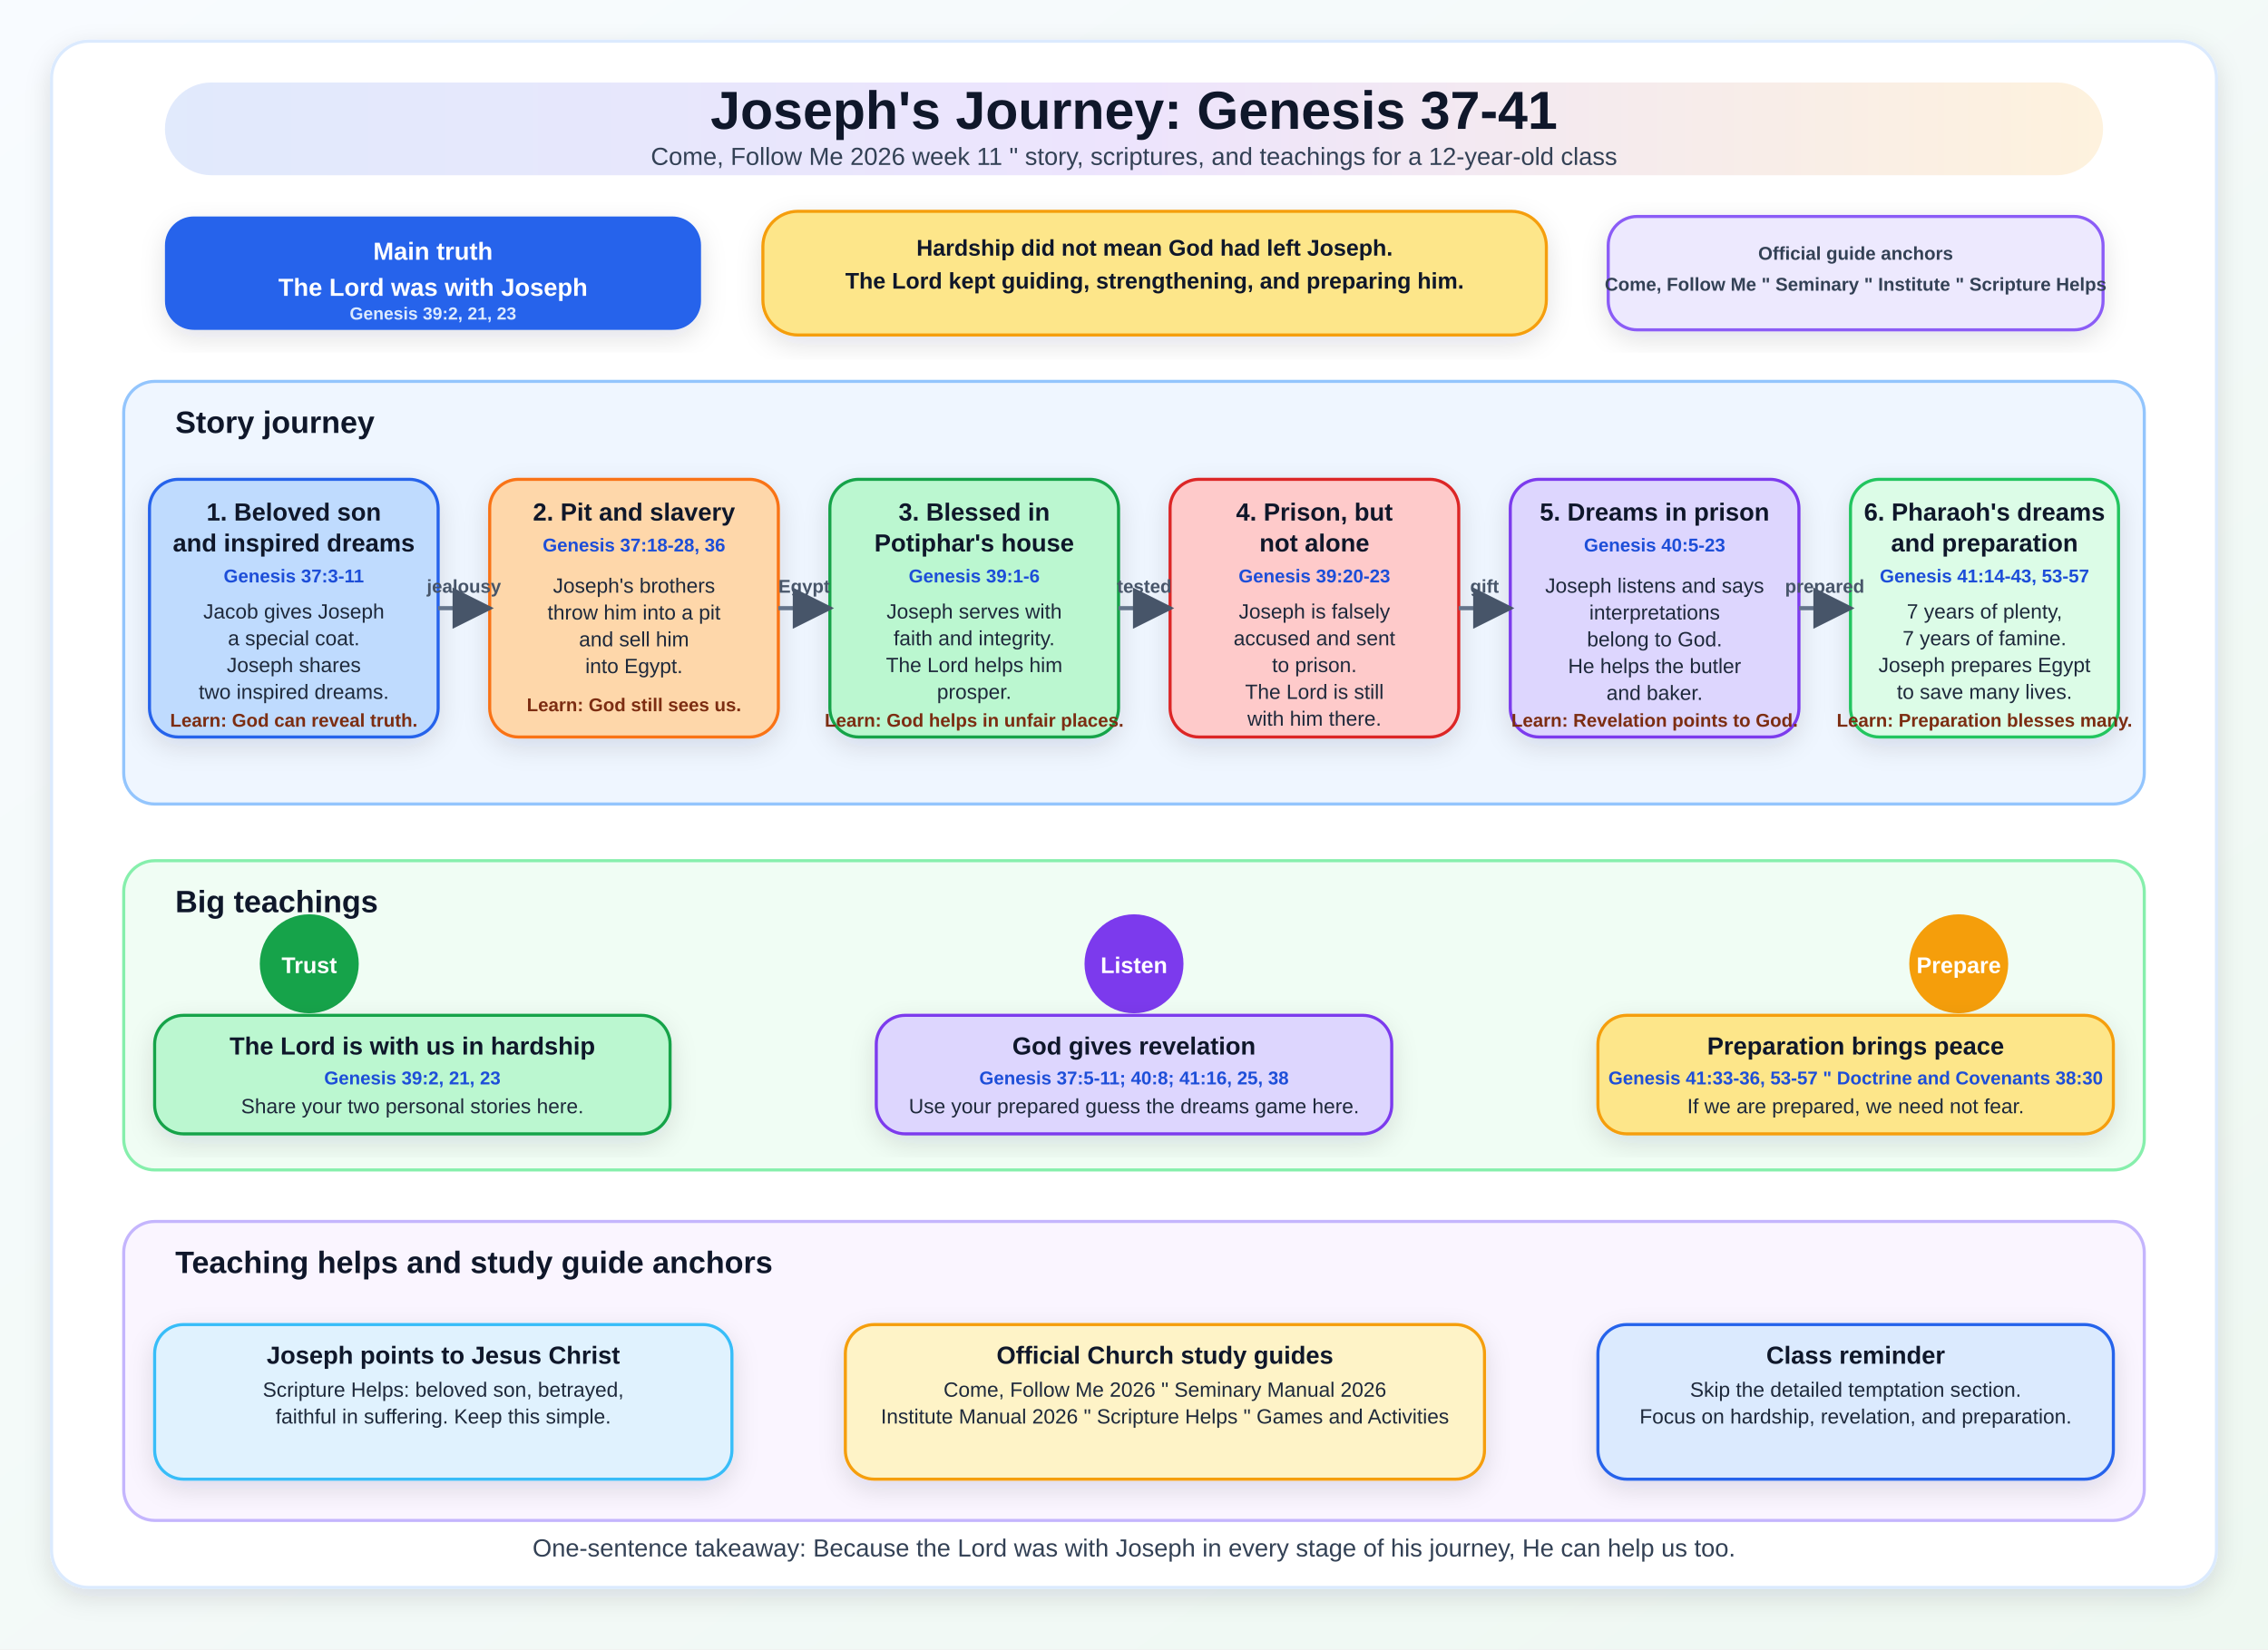
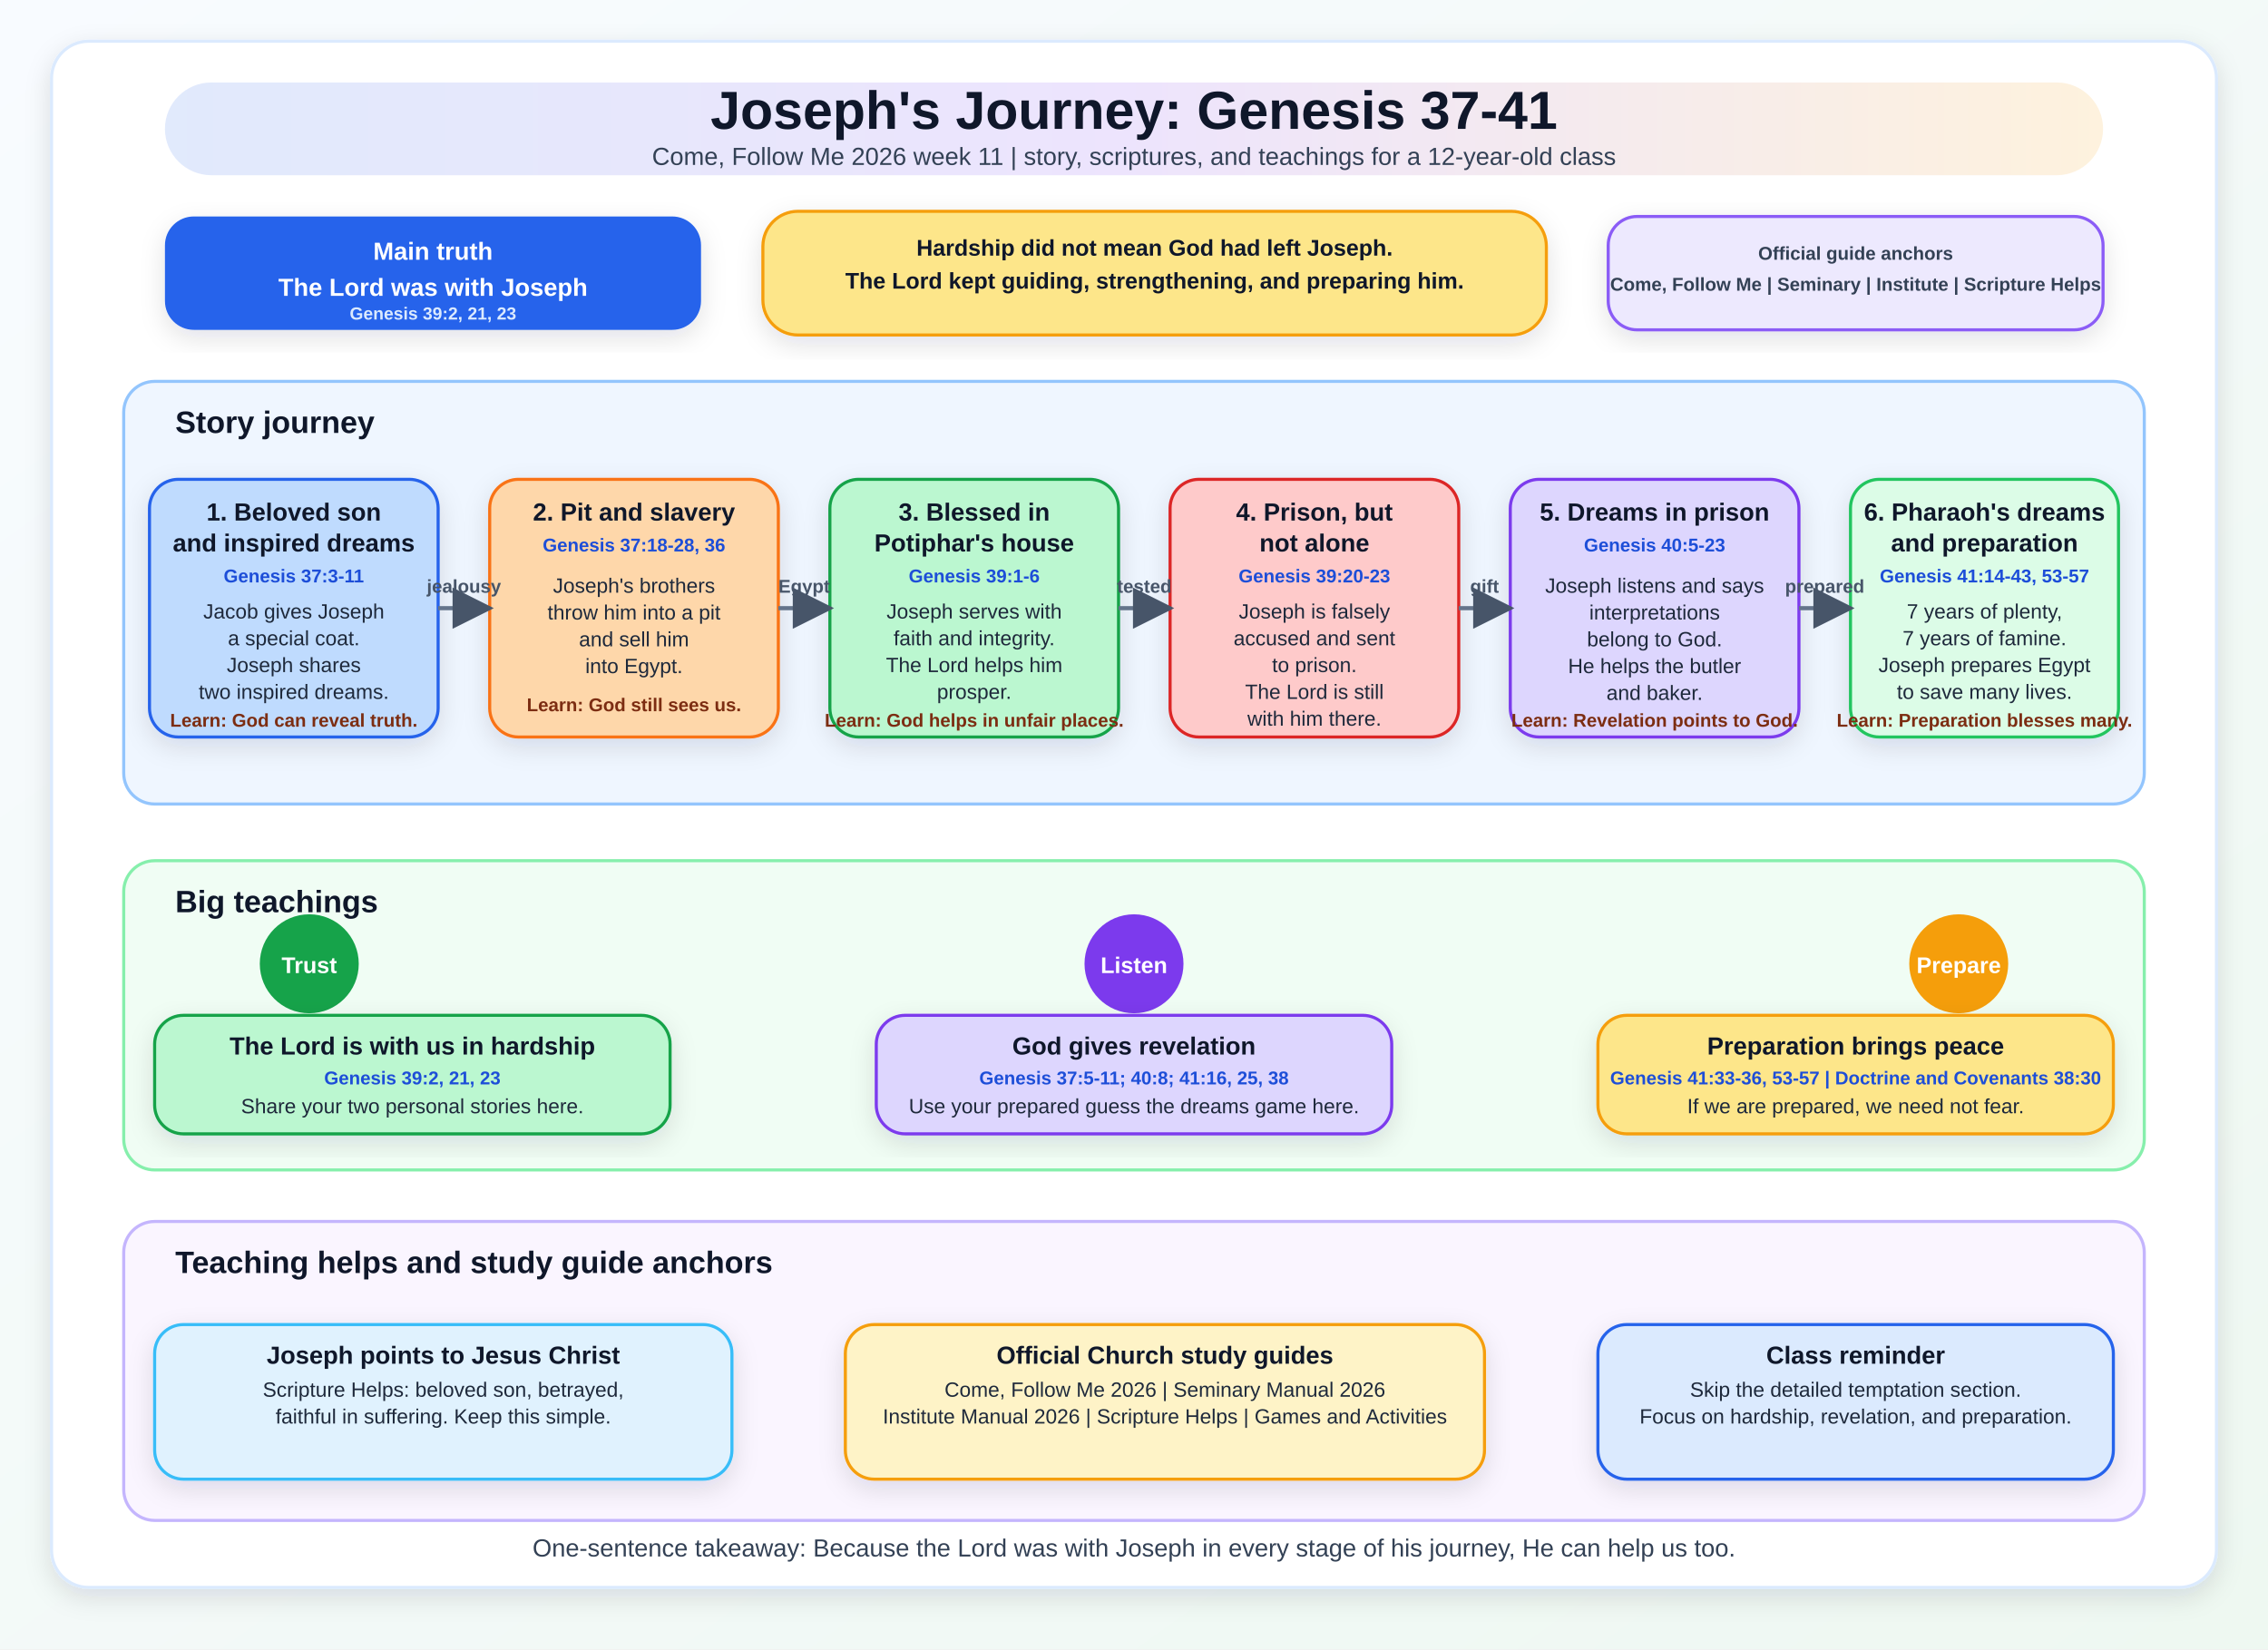
<svg xmlns="http://www.w3.org/2000/svg" width="2200" height="1600" viewBox="0 0 2200 1600" role="img" aria-labelledby="title desc">
  <defs>
    <linearGradient id="bg" x1="0" y1="0" x2="1" y2="1">
      <stop offset="0%" stop-color="#f8fbff" />
      <stop offset="100%" stop-color="#eef8f1" />
    </linearGradient>
    <linearGradient id="titleGlow" x1="0" y1="0" x2="1" y2="0">
      <stop offset="0%" stop-color="#2563eb" />
      <stop offset="50%" stop-color="#7c3aed" />
      <stop offset="100%" stop-color="#f59e0b" />
    </linearGradient>
    <filter id="shadow" x="-20%" y="-20%" width="140%" height="140%">
      <feDropShadow dx="0" dy="8" stdDeviation="12" flood-color="#0f172a" flood-opacity="0.12" />
    </filter>
    <marker id="arrow" viewBox="0 0 10 10" refX="9" refY="5" markerWidth="10" markerHeight="10" orient="auto-start-reverse">
      <path d="M 0 0 L 10 5 L 0 10 z" fill="#475569" />
    </marker>
    <style>
      .title { font: 800 52px Arial, sans-serif; fill: #0f172a; }
      .subtitle { font: 500 24px Arial, sans-serif; fill: #334155; }
      .section { font: 800 30px Arial, sans-serif; fill: #0f172a; }
      .card-title { font: 800 24px Arial, sans-serif; fill: #0f172a; }
      .card-body { font: 500 20px Arial, sans-serif; fill: #1e293b; }
      .small { font: 700 18px Arial, sans-serif; fill: #334155; }
      .pill { font: 800 24px Arial, sans-serif; fill: white; }
      .bubble { font: 700 22px Arial, sans-serif; fill: #0f172a; }
      .scripture { font: 700 18px Arial, sans-serif; fill: #1d4ed8; }
      .learn { font: 700 18px Arial, sans-serif; fill: #7c2d12; }
      .arrow-label { font: 700 18px Arial, sans-serif; fill: #475569; }
+       a { text-decoration: none; cursor: pointer; }
    </style>
  </defs>
  <rect width="2200" height="1600" fill="url(#bg)" />
  <rect x="50" y="40" width="2100" height="1500" rx="36" fill="#ffffff" stroke="#dbeafe" stroke-width="3" filter="url(#shadow)" />
  <rect x="160" y="80" width="1880" height="90" rx="45" fill="url(#titleGlow)" opacity="0.14" />
  <text x="1100" y="125" text-anchor="middle" class="title">Joseph's Journey: Genesis 37-41</text>
-   <text x="1100" y="160" text-anchor="middle" class="subtitle">Come, Follow Me 2026 week 11 " story, scriptures, and teachings for a 12-year-old class</text>
-   <rect x="160" y="210" width="520" height="110" rx="28" fill="#2563eb" filter="url(#shadow)" />
-   <text x="420" y="252" text-anchor="middle" class="pill">Main truth</text>
-   <text x="420" y="287" text-anchor="middle" class="pill">The Lord was with Joseph</text>
-   <text x="420" y="310" text-anchor="middle" style="font:700 17px Arial, sans-serif; fill:#dbeafe;">Genesis 39:2, 21, 23</text>
+   <text x="1100" y="160" text-anchor="middle" class="subtitle">Come, Follow Me 2026 week 11 | story, scriptures, and teachings for a 12-year-old class</text>
+   <a href="https://www.churchofjesuschrist.org/study/scriptures/ot/gen/39?lang=eng&amp;id=p2-p23#p2" target="_blank">
+     <rect x="160" y="210" width="520" height="110" rx="28" fill="#2563eb" filter="url(#shadow)" />
+     <text x="420" y="252" text-anchor="middle" class="pill">Main truth</text>
+     <text x="420" y="287" text-anchor="middle" class="pill">The Lord was with Joseph</text>
+     <text x="420" y="310" text-anchor="middle" style="font:700 17px Arial, sans-serif; fill:#dbeafe;">Genesis 39:2, 21, 23</text>
+   </a>
  <rect x="740" y="205" width="760" height="120" rx="34" fill="#fde68a" stroke="#f59e0b" stroke-width="3" filter="url(#shadow)" />
  <text x="1120" y="248" text-anchor="middle" class="bubble">Hardship did not mean God had left Joseph.</text>
  <text x="1120" y="280" text-anchor="middle" class="bubble">The Lord kept guiding, strengthening, and preparing him.</text>
  <rect x="1560" y="210" width="480" height="110" rx="28" fill="#ede9fe" stroke="#8b5cf6" stroke-width="3" filter="url(#shadow)" />
  <text x="1800" y="252" text-anchor="middle" class="small">Official guide anchors</text>
-   <text x="1800" y="282" text-anchor="middle" class="small">Come, Follow Me " Seminary " Institute " Scripture Helps</text>
+   <text x="1800" y="282" text-anchor="middle" class="small">Come, Follow Me | Seminary | Institute | Scripture Helps</text>
  <rect x="120" y="370" width="1960" height="410" rx="30" fill="#eff6ff" stroke="#93c5fd" stroke-width="3" />
  <text x="170" y="420" class="section">Story journey</text>
-   <rect x="145" y="465" width="280" height="250" rx="28" fill="#bfdbfe" stroke="#2563eb" stroke-width="3" filter="url(#shadow)" />
-   <text x="285" y="505" text-anchor="middle" class="card-title">1. Beloved son</text>
-   <text x="285" y="535" text-anchor="middle" class="card-title">and inspired dreams</text>
-   <text x="285" y="565" text-anchor="middle" class="scripture">Genesis 37:3-11</text>
-   <text x="285" y="600" text-anchor="middle" class="card-body">Jacob gives Joseph</text>
-   <text x="285" y="626" text-anchor="middle" class="card-body">a special coat.</text>
-   <text x="285" y="652" text-anchor="middle" class="card-body">Joseph shares</text>
-   <text x="285" y="678" text-anchor="middle" class="card-body">two inspired dreams.</text>
-   <text x="285" y="705" text-anchor="middle" class="learn">Learn: God can reveal truth.</text>
-   <rect x="475" y="465" width="280" height="250" rx="28" fill="#fed7aa" stroke="#f97316" stroke-width="3" filter="url(#shadow)" />
-   <text x="615" y="505" text-anchor="middle" class="card-title">2. Pit and slavery</text>
-   <text x="615" y="535" text-anchor="middle" class="scripture">Genesis 37:18-28, 36</text>
-   <text x="615" y="575" text-anchor="middle" class="card-body">Joseph's brothers</text>
-   <text x="615" y="601" text-anchor="middle" class="card-body">throw him into a pit</text>
-   <text x="615" y="627" text-anchor="middle" class="card-body">and sell him</text>
-   <text x="615" y="653" text-anchor="middle" class="card-body">into Egypt.</text>
-   <text x="615" y="690" text-anchor="middle" class="learn">Learn: God still sees us.</text>
-   <rect x="805" y="465" width="280" height="250" rx="28" fill="#bbf7d0" stroke="#16a34a" stroke-width="3" filter="url(#shadow)" />
-   <text x="945" y="505" text-anchor="middle" class="card-title">3. Blessed in</text>
-   <text x="945" y="535" text-anchor="middle" class="card-title">Potiphar's house</text>
-   <text x="945" y="565" text-anchor="middle" class="scripture">Genesis 39:1-6</text>
-   <text x="945" y="600" text-anchor="middle" class="card-body">Joseph serves with</text>
-   <text x="945" y="626" text-anchor="middle" class="card-body">faith and integrity.</text>
-   <text x="945" y="652" text-anchor="middle" class="card-body">The Lord helps him</text>
-   <text x="945" y="678" text-anchor="middle" class="card-body">prosper.</text>
-   <text x="945" y="705" text-anchor="middle" class="learn">Learn: God helps in unfair places.</text>
-   <rect x="1135" y="465" width="280" height="250" rx="28" fill="#fecaca" stroke="#dc2626" stroke-width="3" filter="url(#shadow)" />
-   <text x="1275" y="505" text-anchor="middle" class="card-title">4. Prison, but</text>
-   <text x="1275" y="535" text-anchor="middle" class="card-title">not alone</text>
-   <text x="1275" y="565" text-anchor="middle" class="scripture">Genesis 39:20-23</text>
-   <text x="1275" y="600" text-anchor="middle" class="card-body">Joseph is falsely</text>
-   <text x="1275" y="626" text-anchor="middle" class="card-body">accused and sent</text>
-   <text x="1275" y="652" text-anchor="middle" class="card-body">to prison.</text>
-   <text x="1275" y="678" text-anchor="middle" class="card-body">The Lord is still</text>
-   <text x="1275" y="704" text-anchor="middle" class="card-body">with him there.</text>
-   <rect x="1465" y="465" width="280" height="250" rx="28" fill="#ddd6fe" stroke="#7c3aed" stroke-width="3" filter="url(#shadow)" />
-   <text x="1605" y="505" text-anchor="middle" class="card-title">5. Dreams in prison</text>
-   <text x="1605" y="535" text-anchor="middle" class="scripture">Genesis 40:5-23</text>
-   <text x="1605" y="575" text-anchor="middle" class="card-body">Joseph listens and says</text>
-   <text x="1605" y="601" text-anchor="middle" class="card-body">interpretations</text>
-   <text x="1605" y="627" text-anchor="middle" class="card-body">belong to God.</text>
-   <text x="1605" y="653" text-anchor="middle" class="card-body">He helps the butler</text>
-   <text x="1605" y="679" text-anchor="middle" class="card-body">and baker.</text>
-   <text x="1605" y="705" text-anchor="middle" class="learn">Learn: Revelation points to God.</text>
-   <rect x="1795" y="465" width="260" height="250" rx="28" fill="#dcfce7" stroke="#22c55e" stroke-width="3" filter="url(#shadow)" />
-   <text x="1925" y="505" text-anchor="middle" class="card-title">6. Pharaoh's dreams</text>
-   <text x="1925" y="535" text-anchor="middle" class="card-title">and preparation</text>
-   <text x="1925" y="565" text-anchor="middle" class="scripture">Genesis 41:14-43, 53-57</text>
-   <text x="1925" y="600" text-anchor="middle" class="card-body">7 years of plenty,</text>
-   <text x="1925" y="626" text-anchor="middle" class="card-body">7 years of famine.</text>
-   <text x="1925" y="652" text-anchor="middle" class="card-body">Joseph prepares Egypt</text>
-   <text x="1925" y="678" text-anchor="middle" class="card-body">to save many lives.</text>
-   <text x="1925" y="705" text-anchor="middle" class="learn">Learn: Preparation blesses many.</text>
+   <a href="https://www.churchofjesuschrist.org/study/scriptures/ot/gen/37?lang=eng&amp;id=p3-p11#p3" target="_blank">
+     <rect x="145" y="465" width="280" height="250" rx="28" fill="#bfdbfe" stroke="#2563eb" stroke-width="3" filter="url(#shadow)" />
+     <text x="285" y="505" text-anchor="middle" class="card-title">1. Beloved son</text>
+     <text x="285" y="535" text-anchor="middle" class="card-title">and inspired dreams</text>
+     <text x="285" y="565" text-anchor="middle" class="scripture">Genesis 37:3-11</text>
+     <text x="285" y="600" text-anchor="middle" class="card-body">Jacob gives Joseph</text>
+     <text x="285" y="626" text-anchor="middle" class="card-body">a special coat.</text>
+     <text x="285" y="652" text-anchor="middle" class="card-body">Joseph shares</text>
+     <text x="285" y="678" text-anchor="middle" class="card-body">two inspired dreams.</text>
+     <text x="285" y="705" text-anchor="middle" class="learn">Learn: God can reveal truth.</text>
+   </a>
+   <a href="https://www.churchofjesuschrist.org/study/scriptures/ot/gen/37?lang=eng&amp;id=p18-p36#p18" target="_blank">
+     <rect x="475" y="465" width="280" height="250" rx="28" fill="#fed7aa" stroke="#f97316" stroke-width="3" filter="url(#shadow)" />
+     <text x="615" y="505" text-anchor="middle" class="card-title">2. Pit and slavery</text>
+     <text x="615" y="535" text-anchor="middle" class="scripture">Genesis 37:18-28, 36</text>
+     <text x="615" y="575" text-anchor="middle" class="card-body">Joseph's brothers</text>
+     <text x="615" y="601" text-anchor="middle" class="card-body">throw him into a pit</text>
+     <text x="615" y="627" text-anchor="middle" class="card-body">and sell him</text>
+     <text x="615" y="653" text-anchor="middle" class="card-body">into Egypt.</text>
+     <text x="615" y="690" text-anchor="middle" class="learn">Learn: God still sees us.</text>
+   </a>
+   <a href="https://www.churchofjesuschrist.org/study/scriptures/ot/gen/39?lang=eng&amp;id=p1-p6#p1" target="_blank">
+     <rect x="805" y="465" width="280" height="250" rx="28" fill="#bbf7d0" stroke="#16a34a" stroke-width="3" filter="url(#shadow)" />
+     <text x="945" y="505" text-anchor="middle" class="card-title">3. Blessed in</text>
+     <text x="945" y="535" text-anchor="middle" class="card-title">Potiphar's house</text>
+     <text x="945" y="565" text-anchor="middle" class="scripture">Genesis 39:1-6</text>
+     <text x="945" y="600" text-anchor="middle" class="card-body">Joseph serves with</text>
+     <text x="945" y="626" text-anchor="middle" class="card-body">faith and integrity.</text>
+     <text x="945" y="652" text-anchor="middle" class="card-body">The Lord helps him</text>
+     <text x="945" y="678" text-anchor="middle" class="card-body">prosper.</text>
+     <text x="945" y="705" text-anchor="middle" class="learn">Learn: God helps in unfair places.</text>
+   </a>
+   <a href="https://www.churchofjesuschrist.org/study/scriptures/ot/gen/39?lang=eng&amp;id=p20-p23#p20" target="_blank">
+     <rect x="1135" y="465" width="280" height="250" rx="28" fill="#fecaca" stroke="#dc2626" stroke-width="3" filter="url(#shadow)" />
+     <text x="1275" y="505" text-anchor="middle" class="card-title">4. Prison, but</text>
+     <text x="1275" y="535" text-anchor="middle" class="card-title">not alone</text>
+     <text x="1275" y="565" text-anchor="middle" class="scripture">Genesis 39:20-23</text>
+     <text x="1275" y="600" text-anchor="middle" class="card-body">Joseph is falsely</text>
+     <text x="1275" y="626" text-anchor="middle" class="card-body">accused and sent</text>
+     <text x="1275" y="652" text-anchor="middle" class="card-body">to prison.</text>
+     <text x="1275" y="678" text-anchor="middle" class="card-body">The Lord is still</text>
+     <text x="1275" y="704" text-anchor="middle" class="card-body">with him there.</text>
+   </a>
+   <a href="https://www.churchofjesuschrist.org/study/scriptures/ot/gen/40?lang=eng&amp;id=p5-p23#p5" target="_blank">
+     <rect x="1465" y="465" width="280" height="250" rx="28" fill="#ddd6fe" stroke="#7c3aed" stroke-width="3" filter="url(#shadow)" />
+     <text x="1605" y="505" text-anchor="middle" class="card-title">5. Dreams in prison</text>
+     <text x="1605" y="535" text-anchor="middle" class="scripture">Genesis 40:5-23</text>
+     <text x="1605" y="575" text-anchor="middle" class="card-body">Joseph listens and says</text>
+     <text x="1605" y="601" text-anchor="middle" class="card-body">interpretations</text>
+     <text x="1605" y="627" text-anchor="middle" class="card-body">belong to God.</text>
+     <text x="1605" y="653" text-anchor="middle" class="card-body">He helps the butler</text>
+     <text x="1605" y="679" text-anchor="middle" class="card-body">and baker.</text>
+     <text x="1605" y="705" text-anchor="middle" class="learn">Learn: Revelation points to God.</text>
+   </a>
+   <a href="https://www.churchofjesuschrist.org/study/scriptures/ot/gen/41?lang=eng&amp;id=p14-p57#p14" target="_blank">
+     <rect x="1795" y="465" width="260" height="250" rx="28" fill="#dcfce7" stroke="#22c55e" stroke-width="3" filter="url(#shadow)" />
+     <text x="1925" y="505" text-anchor="middle" class="card-title">6. Pharaoh's dreams</text>
+     <text x="1925" y="535" text-anchor="middle" class="card-title">and preparation</text>
+     <text x="1925" y="565" text-anchor="middle" class="scripture">Genesis 41:14-43, 53-57</text>
+     <text x="1925" y="600" text-anchor="middle" class="card-body">7 years of plenty,</text>
+     <text x="1925" y="626" text-anchor="middle" class="card-body">7 years of famine.</text>
+     <text x="1925" y="652" text-anchor="middle" class="card-body">Joseph prepares Egypt</text>
+     <text x="1925" y="678" text-anchor="middle" class="card-body">to save many lives.</text>
+     <text x="1925" y="705" text-anchor="middle" class="learn">Learn: Preparation blesses many.</text>
+   </a>
  <line x1="425" y1="590" x2="475" y2="590" stroke="#64748b" stroke-width="4" marker-end="url(#arrow)" />
  <line x1="755" y1="590" x2="805" y2="590" stroke="#64748b" stroke-width="4" marker-end="url(#arrow)" />
  <line x1="1085" y1="590" x2="1135" y2="590" stroke="#64748b" stroke-width="4" marker-end="url(#arrow)" />
  <line x1="1415" y1="590" x2="1465" y2="590" stroke="#64748b" stroke-width="4" marker-end="url(#arrow)" />
  <line x1="1745" y1="590" x2="1795" y2="590" stroke="#64748b" stroke-width="4" marker-end="url(#arrow)" />
  <text x="450" y="575" text-anchor="middle" class="arrow-label">jealousy</text>
  <text x="780" y="575" text-anchor="middle" class="arrow-label">Egypt</text>
  <text x="1110" y="575" text-anchor="middle" class="arrow-label">tested</text>
  <text x="1440" y="575" text-anchor="middle" class="arrow-label">gift</text>
  <text x="1770" y="575" text-anchor="middle" class="arrow-label">prepared</text>
  <rect x="120" y="835" width="1960" height="300" rx="30" fill="#f0fdf4" stroke="#86efac" stroke-width="3" />
  <text x="170" y="885" class="section">Big teachings</text>
-   <circle cx="300" cy="935" r="48" fill="#16a34a" />
-   <text x="300" y="944" text-anchor="middle" class="pill" style="font-size:22px;">Trust</text>
-   <rect x="150" y="985" width="500" height="115" rx="28" fill="#bbf7d0" stroke="#16a34a" stroke-width="3" filter="url(#shadow)" />
-   <text x="400" y="1023" text-anchor="middle" class="card-title">The Lord is with us in hardship</text>
-   <text x="400" y="1052" text-anchor="middle" class="scripture">Genesis 39:2, 21, 23</text>
-   <text x="400" y="1080" text-anchor="middle" class="card-body">Share your two personal stories here.</text>
-   <circle cx="1100" cy="935" r="48" fill="#7c3aed" />
-   <text x="1100" y="944" text-anchor="middle" class="pill" style="font-size:22px;">Listen</text>
-   <rect x="850" y="985" width="500" height="115" rx="28" fill="#ddd6fe" stroke="#7c3aed" stroke-width="3" filter="url(#shadow)" />
-   <text x="1100" y="1023" text-anchor="middle" class="card-title">God gives revelation</text>
-   <text x="1100" y="1052" text-anchor="middle" class="scripture">Genesis 37:5-11; 40:8; 41:16, 25, 38</text>
-   <text x="1100" y="1080" text-anchor="middle" class="card-body">Use your prepared guess the dreams game here.</text>
-   <circle cx="1900" cy="935" r="48" fill="#f59e0b" />
-   <text x="1900" y="944" text-anchor="middle" class="pill" style="font-size:22px;">Prepare</text>
-   <rect x="1550" y="985" width="500" height="115" rx="28" fill="#fde68a" stroke="#f59e0b" stroke-width="3" filter="url(#shadow)" />
-   <text x="1800" y="1023" text-anchor="middle" class="card-title">Preparation brings peace</text>
-   <text x="1800" y="1052" text-anchor="middle" class="scripture">Genesis 41:33-36, 53-57 " Doctrine and Covenants 38:30</text>
-   <text x="1800" y="1080" text-anchor="middle" class="card-body">If we are prepared, we need not fear.</text>
+   <a href="https://www.churchofjesuschrist.org/study/scriptures/ot/gen/39?lang=eng&amp;id=p2-p23#p2" target="_blank">
+     <circle cx="300" cy="935" r="48" fill="#16a34a" />
+     <text x="300" y="944" text-anchor="middle" class="pill" style="font-size:22px;">Trust</text>
+     <rect x="150" y="985" width="500" height="115" rx="28" fill="#bbf7d0" stroke="#16a34a" stroke-width="3" filter="url(#shadow)" />
+     <text x="400" y="1023" text-anchor="middle" class="card-title">The Lord is with us in hardship</text>
+     <text x="400" y="1052" text-anchor="middle" class="scripture">Genesis 39:2, 21, 23</text>
+     <text x="400" y="1080" text-anchor="middle" class="card-body">Share your two personal stories here.</text>
+   </a>
+   <a href="https://www.churchofjesuschrist.org/study/scriptures/ot/gen/41?lang=eng&amp;id=p16-p38#p16" target="_blank">
+     <circle cx="1100" cy="935" r="48" fill="#7c3aed" />
+     <text x="1100" y="944" text-anchor="middle" class="pill" style="font-size:22px;">Listen</text>
+     <rect x="850" y="985" width="500" height="115" rx="28" fill="#ddd6fe" stroke="#7c3aed" stroke-width="3" filter="url(#shadow)" />
+     <text x="1100" y="1023" text-anchor="middle" class="card-title">God gives revelation</text>
+     <text x="1100" y="1052" text-anchor="middle" class="scripture">Genesis 37:5-11; 40:8; 41:16, 25, 38</text>
+     <text x="1100" y="1080" text-anchor="middle" class="card-body">Use your prepared guess the dreams game here.</text>
+   </a>
+   <a href="https://www.churchofjesuschrist.org/study/scriptures/ot/gen/41?lang=eng&amp;id=p33-p57#p33" target="_blank">
+     <circle cx="1900" cy="935" r="48" fill="#f59e0b" />
+     <text x="1900" y="944" text-anchor="middle" class="pill" style="font-size:22px;">Prepare</text>
+     <rect x="1550" y="985" width="500" height="115" rx="28" fill="#fde68a" stroke="#f59e0b" stroke-width="3" filter="url(#shadow)" />
+     <text x="1800" y="1023" text-anchor="middle" class="card-title">Preparation brings peace</text>
+     <text x="1800" y="1052" text-anchor="middle" class="scripture">Genesis 41:33-36, 53-57 | Doctrine and Covenants 38:30</text>
+     <text x="1800" y="1080" text-anchor="middle" class="card-body">If we are prepared, we need not fear.</text>
+   </a>
  <rect x="120" y="1185" width="1960" height="290" rx="30" fill="#faf5ff" stroke="#c4b5fd" stroke-width="3" />
  <text x="170" y="1235" class="section">Teaching helps and study guide anchors</text>
  <rect x="150" y="1285" width="560" height="150" rx="28" fill="#e0f2fe" stroke="#38bdf8" stroke-width="3" filter="url(#shadow)" />
  <text x="430" y="1323" text-anchor="middle" class="card-title">Joseph points to Jesus Christ</text>
  <text x="430" y="1355" text-anchor="middle" class="card-body">Scripture Helps: beloved son, betrayed,</text>
  <text x="430" y="1381" text-anchor="middle" class="card-body">faithful in suffering. Keep this simple.</text>
  <rect x="820" y="1285" width="620" height="150" rx="28" fill="#fef3c7" stroke="#f59e0b" stroke-width="3" filter="url(#shadow)" />
  <text x="1130" y="1323" text-anchor="middle" class="card-title">Official Church study guides</text>
-   <text x="1130" y="1355" text-anchor="middle" class="card-body">Come, Follow Me 2026 " Seminary Manual 2026</text>
-   <text x="1130" y="1381" text-anchor="middle" class="card-body">Institute Manual 2026 " Scripture Helps " Games and Activities</text>
+   <text x="1130" y="1355" text-anchor="middle" class="card-body">Come, Follow Me 2026 | Seminary Manual 2026</text>
+   <text x="1130" y="1381" text-anchor="middle" class="card-body">Institute Manual 2026 | Scripture Helps | Games and Activities</text>
  <rect x="1550" y="1285" width="500" height="150" rx="28" fill="#dbeafe" stroke="#2563eb" stroke-width="3" filter="url(#shadow)" />
  <text x="1800" y="1323" text-anchor="middle" class="card-title">Class reminder</text>
  <text x="1800" y="1355" text-anchor="middle" class="card-body">Skip the detailed temptation section.</text>
  <text x="1800" y="1381" text-anchor="middle" class="card-body">Focus on hardship, revelation, and preparation.</text>
  <text x="1100" y="1510" text-anchor="middle" class="subtitle">One-sentence takeaway: Because the Lord was with Joseph in every stage of his journey, He can help us too.</text>
</svg>
